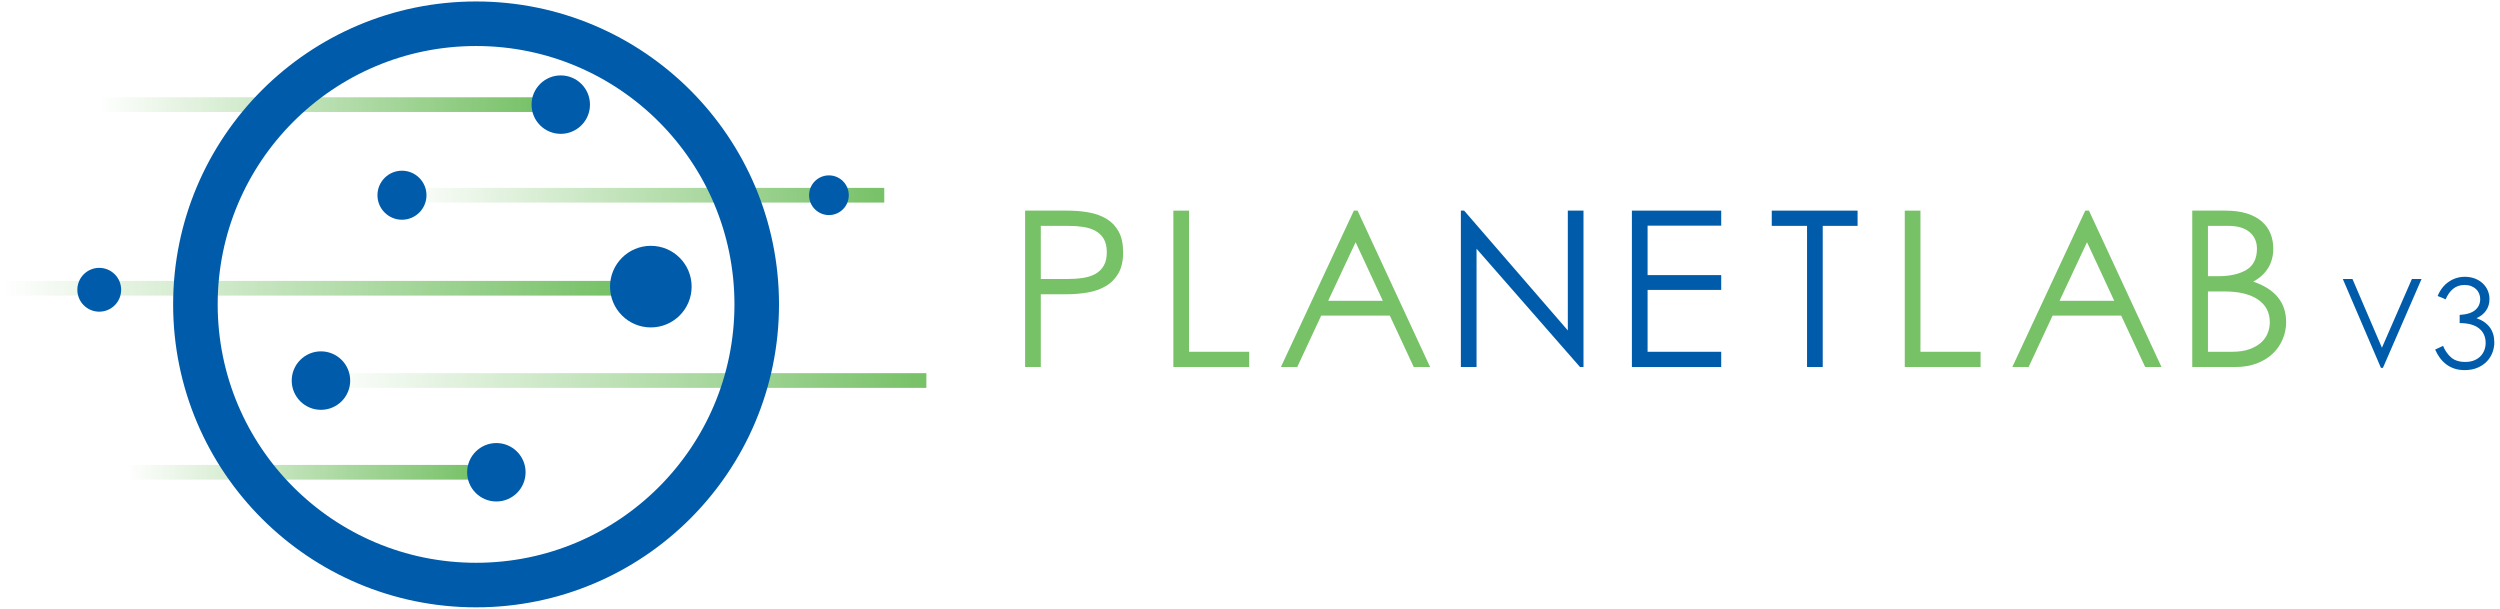
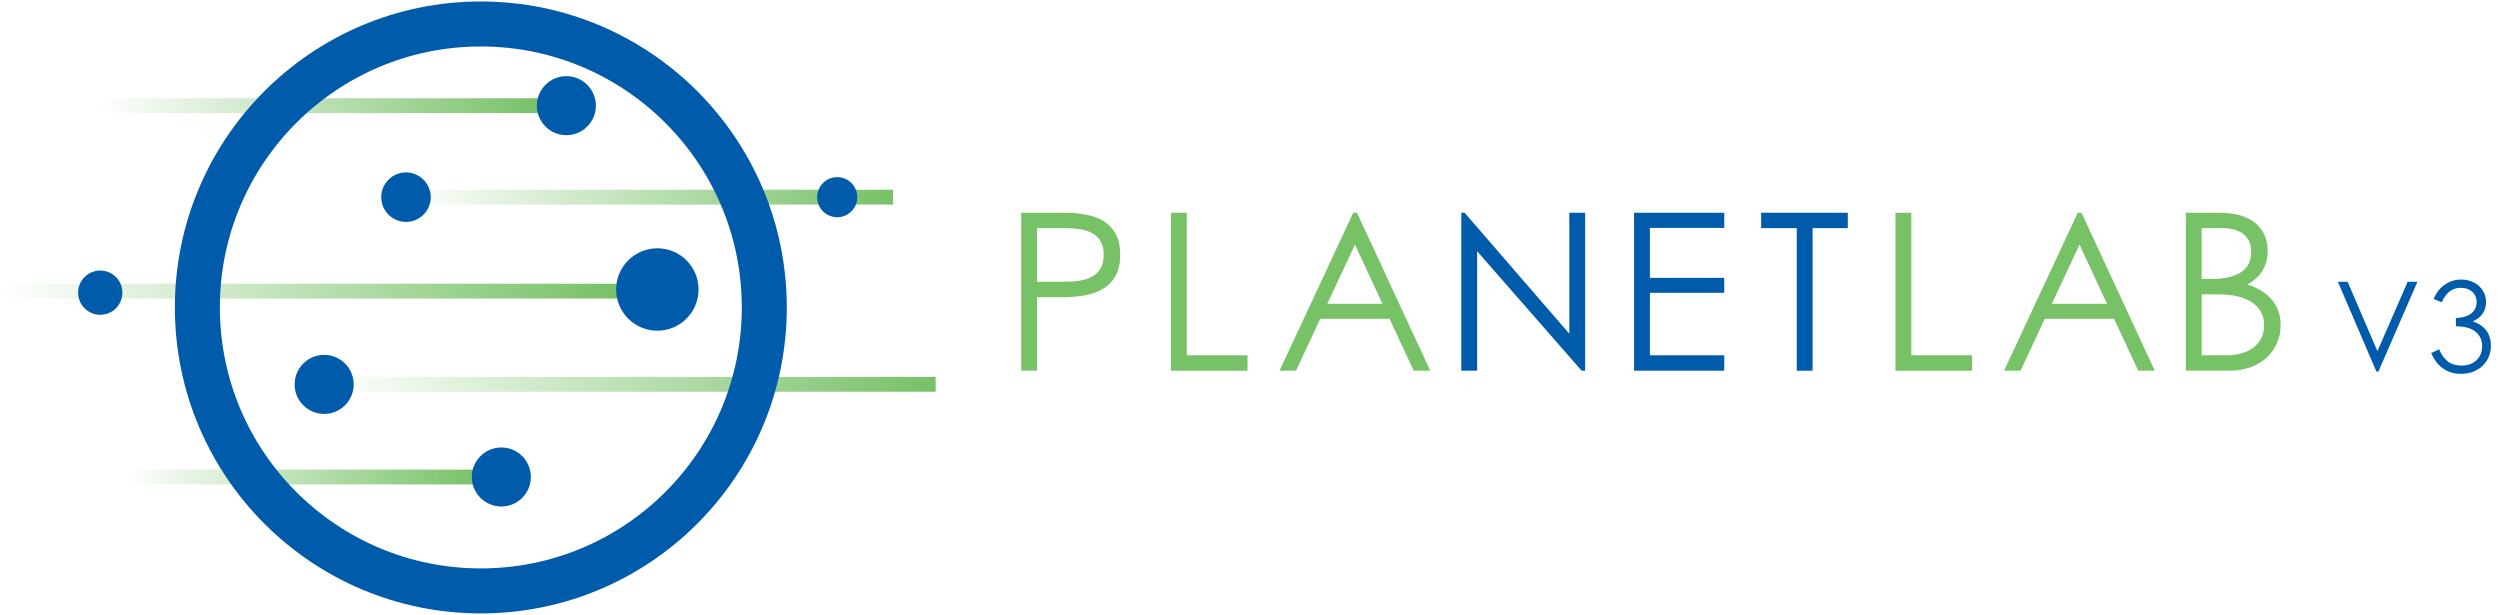
- <svg xmlns="http://www.w3.org/2000/svg" xmlns:xlink="http://www.w3.org/1999/xlink" version="1.1" viewBox="85 97 505 123" width="505" height="123">
+ <svg xmlns="http://www.w3.org/2000/svg" xmlns:xlink="http://www.w3.org/1999/xlink" version="1.1" viewBox="85 97 500 123" width="500" height="123">
  <defs>
    <linearGradient x1="0" x2="1" id="Gradient" gradientUnits="userSpaceOnUse">
      <stop offset="0" stop-color="#77c167" />
      <stop offset="1" stop-color="white" />
    </linearGradient>
    <linearGradient id="Obj_Gradient" xlink:href="#Gradient" gradientTransform="translate(263.6221 136.4354) rotate(180) scale(97.56925)" />
    <linearGradient id="Obj_Gradient_2" xlink:href="#Gradient" gradientTransform="translate(272.126 173.8634) rotate(180) scale(121.9993)" />
    <linearGradient id="Obj_Gradient_3" xlink:href="#Gradient" gradientTransform="translate(209.1484 155.2245) rotate(180) scale(124.109)" />
    <linearGradient id="Obj_Gradient_4" xlink:href="#Gradient" gradientTransform="translate(180.9293 192.3985) rotate(180) scale(70.37815)" />
    <linearGradient id="Obj_Gradient_5" xlink:href="#Gradient" gradientTransform="translate(193.8366 118.1347) rotate(180) scale(88.95466)" />
  </defs>
-   <g id="Logo_v3_horizontal" fill="none" stroke="none" stroke-opacity="1" fill-opacity="1" stroke-dasharray="none">
+   <g id="Logo_v3_horizontal" fill="none" fill-opacity="1" stroke-dasharray="none" stroke-opacity="1" stroke="none">
    <g id="Logo_v3_horizontal_Layer_1">
      <g id="Group_36">
        <g id="Graphic_14">
          <rect x="166.053" y="134.951" width="97.569" height="2.969" fill="url(#Obj_Gradient)" />
        </g>
        <g id="Graphic_13">
          <rect x="150.127" y="172.379" width="121.999" height="2.969" fill="url(#Obj_Gradient_2)" />
        </g>
        <g id="Graphic_12">
          <rect x="85.039" y="153.74" width="124.109" height="2.969" fill="url(#Obj_Gradient_3)" />
        </g>
        <g id="Graphic_11">
          <rect x="110.551" y="190.914" width="70.378" height="2.969" fill="url(#Obj_Gradient_4)" />
        </g>
        <g id="Graphic_10">
          <rect x="104.882" y="116.65" width="88.955" height="2.969" fill="url(#Obj_Gradient_5)" />
        </g>
        <g id="Graphic_9">
          <circle cx="181.166" cy="158.489" r="56.693" stroke="#005caa" stroke-linecap="round" stroke-linejoin="round" stroke-width="9" />
        </g>
        <g id="Graphic_8">
          <circle cx="185.265" cy="192.398" r="5.903" fill="#005caa" />
        </g>
        <g id="Graphic_7">
          <circle cx="149.833" cy="173.88" r="5.907" fill="#005caa" />
        </g>
        <g id="Graphic_6">
          <circle cx="216.469" cy="154.898" r="8.242" fill="#005caa" />
        </g>
        <g id="Graphic_5">
          <circle cx="105.048" cy="155.533" r="4.426" fill="#005caa" />
        </g>
        <g id="Graphic_4">
          <circle cx="252.445" cy="136.435" r="4.011" fill="#005caa" />
        </g>
        <g id="Graphic_3">
          <circle cx="166.198" cy="136.435" r="4.951" fill="#005caa" />
        </g>
        <g id="Graphic_2">
          <circle cx="198.273" cy="118.135" r="5.903" fill="#005caa" />
        </g>
      </g>
-       <g id="Group_35">
-         <g id="Graphic_22">
-           <path d="M 292.073 139.547 L 300.609 139.547 C 302.164 139.547 303.623 139.671 304.987 139.921 C 306.351 140.17 307.547 140.61 308.573 141.241 C 309.6 141.871 310.407 142.729 310.993 143.815 C 311.58 144.9 311.873 146.279 311.873 147.951 C 311.873 149.681 311.558 151.097 310.927 152.197 C 310.297 153.297 309.446 154.162 308.375 154.793 C 307.305 155.423 306.073 155.856 304.679 156.091 C 303.286 156.325 301.841 156.443 300.345 156.443 L 295.241 156.443 L 295.241 171.139 L 292.073 171.139 Z M 295.241 142.627 L 295.241 153.363 L 300.477 153.363 C 301.651 153.363 302.736 153.289 303.733 153.143 C 304.731 152.996 305.589 152.717 306.307 152.307 C 307.026 151.896 307.583 151.339 307.979 150.635 C 308.375 149.931 308.573 149.036 308.573 147.951 C 308.573 146.865 308.375 145.978 307.979 145.289 C 307.583 144.599 307.033 144.057 306.329 143.661 C 305.625 143.265 304.804 142.993 303.865 142.847 C 302.927 142.7 301.915 142.627 300.829 142.627 Z" fill="#77c167" />
-         </g>
-         <g id="Graphic_23">
-           <path d="M 325.189 139.547 L 325.189 168.059 L 337.333 168.059 L 337.333 171.139 L 322.021 171.139 L 322.021 139.547 Z" fill="#77c167" />
-         </g>
-         <g id="Graphic_24">
-           <path d="M 358.481 139.547 L 359.229 139.547 L 373.881 171.139 L 370.581 171.139 L 365.741 160.755 L 351.881 160.755 L 347.041 171.139 L 343.741 171.139 Z M 353.289 157.763 L 364.333 157.763 L 358.833 145.927 Z" fill="#77c167" />
-         </g>
-         <g id="Graphic_25">
-           <path d="M 380.095 171.139 L 380.095 139.547 L 380.755 139.547 L 401.699 163.747 L 401.699 139.547 L 404.867 139.547 L 404.867 171.139 L 404.163 171.139 L 383.263 147.247 L 383.263 171.139 Z" fill="#005caa" />
-         </g>
-         <g id="Graphic_26">
-           <path d="M 414.644 171.139 L 414.644 139.547 L 432.684 139.547 L 432.684 142.583 L 417.812 142.583 L 417.812 152.571 L 432.684 152.571 L 432.684 155.563 L 417.812 155.563 L 417.812 168.059 L 432.684 168.059 L 432.684 171.139 Z" fill="#005caa" />
-         </g>
-         <g id="Graphic_27">
-           <path d="M 442.895 139.547 L 460.231 139.547 L 460.231 142.627 L 453.191 142.627 L 453.191 171.139 L 450.023 171.139 L 450.023 142.627 L 442.895 142.627 Z" fill="#005caa" />
-         </g>
-         <g id="Graphic_28">
-           <path d="M 472.931 139.547 L 472.931 168.059 L 485.075 168.059 L 485.075 171.139 L 469.763 171.139 L 469.763 139.547 Z" fill="#77c167" />
-         </g>
-         <g id="Graphic_29">
-           <path d="M 506.223 139.547 L 506.971 139.547 L 521.623 171.139 L 518.323 171.139 L 513.483 160.755 L 499.623 160.755 L 494.783 171.139 L 491.483 171.139 Z M 501.031 157.763 L 512.075 157.763 L 506.575 145.927 Z" fill="#77c167" />
-         </g>
-         <g id="Graphic_30">
-           <path d="M 527.836 139.547 L 534.524 139.547 C 536.196 139.547 537.641 139.737 538.858 140.119 C 540.075 140.5 541.08 141.035 541.872 141.725 C 542.664 142.414 543.251 143.228 543.632 144.167 C 544.013 145.105 544.204 146.132 544.204 147.247 C 544.204 148.655 543.874 149.923 543.214 151.053 C 542.554 152.182 541.535 153.128 540.156 153.891 C 544.586 155.387 546.8 158.115 546.8 162.075 C 546.8 163.248 546.573 164.385 546.118 165.485 C 545.663 166.585 545.003 167.553 544.138 168.389 C 543.273 169.225 542.202 169.892 540.926 170.391 C 539.65 170.889 538.176 171.139 536.504 171.139 L 527.836 171.139 Z M 531.004 155.871 L 531.004 168.059 L 535.888 168.059 C 537.237 168.059 538.389 167.89 539.342 167.553 C 540.295 167.215 541.08 166.775 541.696 166.233 C 542.312 165.69 542.767 165.059 543.06 164.341 C 543.353 163.622 543.5 162.881 543.5 162.119 C 543.5 160.124 542.701 158.584 541.102 157.499 C 539.503 156.413 537.237 155.871 534.304 155.871 Z M 531.004 142.627 L 531.004 152.791 L 533.116 152.791 C 535.463 152.791 537.347 152.365 538.77 151.515 C 540.193 150.664 540.904 149.241 540.904 147.247 C 540.904 145.839 540.405 144.717 539.408 143.881 C 538.411 143.045 536.988 142.627 535.14 142.627 Z" fill="#77c167" />
+       <g id="Group_38">
+         <g id="Group_37">
+           <g id="Graphic_22">
+             <path d="M 289.239 139.547 L 297.775 139.547 C 299.329 139.547 300.789 139.671 302.153 139.921 C 303.517 140.17 304.712 140.61 305.739 141.241 C 306.765 141.871 307.572 142.729 308.159 143.815 C 308.745 144.9 309.039 146.279 309.039 147.951 C 309.039 149.681 308.723 151.097 308.093 152.197 C 307.462 153.297 306.611 154.162 305.541 154.793 C 304.47 155.423 303.238 155.856 301.845 156.091 C 300.451 156.325 299.007 156.443 297.511 156.443 L 292.407 156.443 L 292.407 171.139 L 289.239 171.139 Z M 292.407 142.627 L 292.407 153.363 L 297.643 153.363 C 298.816 153.363 299.901 153.289 300.899 153.143 C 301.896 152.996 302.754 152.717 303.473 152.307 C 304.191 151.896 304.749 151.339 305.145 150.635 C 305.541 149.931 305.739 149.036 305.739 147.951 C 305.739 146.865 305.541 145.978 305.145 145.289 C 304.749 144.599 304.199 144.057 303.495 143.661 C 302.791 143.265 301.969 142.993 301.031 142.847 C 300.092 142.7 299.08 142.627 297.995 142.627 Z" fill="#77c167" />
+           </g>
+           <g id="Graphic_23">
+             <path d="M 322.355 139.547 L 322.355 168.059 L 334.499 168.059 L 334.499 171.139 L 319.187 171.139 L 319.187 139.547 Z" fill="#77c167" />
+           </g>
+           <g id="Graphic_24">
+             <path d="M 355.647 139.547 L 356.395 139.547 L 371.047 171.139 L 367.747 171.139 L 362.907 160.755 L 349.047 160.755 L 344.207 171.139 L 340.907 171.139 Z M 350.455 157.763 L 361.499 157.763 L 355.999 145.927 Z" fill="#77c167" />
+           </g>
+           <g id="Graphic_25">
+             <path d="M 377.26 171.139 L 377.26 139.547 L 377.92 139.547 L 398.864 163.747 L 398.864 139.547 L 402.032 139.547 L 402.032 171.139 L 401.328 171.139 L 380.428 147.247 L 380.428 171.139 Z" fill="#005caa" />
+           </g>
+           <g id="Graphic_26">
+             <path d="M 411.809 171.139 L 411.809 139.547 L 429.849 139.547 L 429.849 142.583 L 414.977 142.583 L 414.977 152.571 L 429.849 152.571 L 429.849 155.563 L 414.977 155.563 L 414.977 168.059 L 429.849 168.059 L 429.849 171.139 Z" fill="#005caa" />
+           </g>
+           <g id="Graphic_27">
+             <path d="M 437.225 139.547 L 454.561 139.547 L 454.561 142.627 L 447.521 142.627 L 447.521 171.139 L 444.353 171.139 L 444.353 142.627 L 437.225 142.627 Z" fill="#005caa" />
+           </g>
+           <g id="Graphic_28">
+             <path d="M 467.261 139.547 L 467.261 168.059 L 479.405 168.059 L 479.405 171.139 L 464.093 171.139 L 464.093 139.547 Z" fill="#77c167" />
+           </g>
+           <g id="Graphic_29">
+             <path d="M 500.553 139.547 L 501.301 139.547 L 515.953 171.139 L 512.653 171.139 L 507.813 160.755 L 493.953 160.755 L 489.113 171.139 L 485.813 171.139 Z M 495.361 157.763 L 506.405 157.763 L 500.905 145.927 Z" fill="#77c167" />
+           </g>
+           <g id="Graphic_30">
+             <path d="M 522.167 139.547 L 528.855 139.547 C 530.527 139.547 531.971 139.737 533.189 140.119 C 534.406 140.5 535.411 141.035 536.203 141.725 C 536.995 142.414 537.582 143.228 537.963 144.167 C 538.344 145.105 538.535 146.132 538.535 147.247 C 538.535 148.655 538.205 149.923 537.545 151.053 C 536.885 152.182 535.865 153.128 534.487 153.891 C 538.916 155.387 541.131 158.115 541.131 162.075 C 541.131 163.248 540.904 164.385 540.449 165.485 C 539.994 166.585 539.334 167.553 538.469 168.389 C 537.604 169.225 536.533 169.892 535.257 170.391 C 533.981 170.889 532.507 171.139 530.835 171.139 L 522.167 171.139 Z M 525.335 155.871 L 525.335 168.059 L 530.219 168.059 C 531.568 168.059 532.72 167.89 533.673 167.553 C 534.626 167.215 535.411 166.775 536.027 166.233 C 536.643 165.69 537.097 165.059 537.391 164.341 C 537.684 163.622 537.831 162.881 537.831 162.119 C 537.831 160.124 537.032 158.584 535.433 157.499 C 533.834 156.413 531.568 155.871 528.635 155.871 Z M 525.335 142.627 L 525.335 152.791 L 527.447 152.791 C 529.793 152.791 531.678 152.365 533.101 151.515 C 534.524 150.664 535.235 149.241 535.235 147.247 C 535.235 145.839 534.736 144.717 533.739 143.881 C 532.741 143.045 531.319 142.627 529.471 142.627 Z" fill="#77c167" />
+           </g>
        </g>
        <g id="Group_34">
          <g id="Graphic_32">
-             <path d="M 558.25 153.362 L 560.2 153.362 L 566.15 167.237 L 572.2 153.362 L 574.15 153.362 L 566.35 171.312 L 565.95 171.312 Z" fill="#005caa" />
+             <path d="M 552.581 153.362 L 554.531 153.362 L 560.481 167.237 L 566.531 153.362 L 568.481 153.362 L 560.681 171.312 L 560.281 171.312 Z" fill="#005caa" />
          </g>
          <g id="Graphic_33">
-             <path d="M 576.9 167.612 L 578.5 166.862 C 578.883 167.812 579.425 168.591 580.125 169.199 C 580.825 169.808 581.775 170.112 582.975 170.112 C 583.675 170.112 584.283 170.003 584.8 169.787 C 585.317 169.57 585.746 169.283 586.087 168.924 C 586.429 168.566 586.683 168.158 586.85 167.699 C 587.017 167.241 587.1 166.77 587.1 166.287 C 587.1 165.02 586.65 164.033 585.75 163.324 C 584.85 162.616 583.55 162.262 581.85 162.262 L 581.85 160.612 C 583.283 160.528 584.333 160.199 585 159.624 C 585.667 159.049 586 158.312 586 157.412 C 586 157.028 585.929 156.662 585.788 156.312 C 585.646 155.962 585.438 155.658 585.163 155.399 C 584.888 155.141 584.554 154.937 584.163 154.787 C 583.771 154.637 583.325 154.562 582.825 154.562 C 581.942 154.562 581.183 154.816 580.55 155.324 C 579.917 155.833 579.408 156.545 579.025 157.462 L 577.4 156.787 C 577.933 155.52 578.692 154.558 579.675 153.899 C 580.658 153.241 581.725 152.912 582.875 152.912 C 583.642 152.912 584.333 153.033 584.95 153.274 C 585.567 153.516 586.092 153.841 586.525 154.249 C 586.958 154.658 587.292 155.137 587.525 155.687 C 587.758 156.237 587.875 156.812 587.875 157.412 C 587.875 158.312 587.642 159.091 587.175 159.749 C 586.708 160.408 586.067 160.912 585.25 161.262 C 587.65 162.128 588.85 163.762 588.85 166.162 C 588.85 166.862 588.725 167.545 588.475 168.212 C 588.225 168.878 587.85 169.474 587.35 169.999 C 586.85 170.524 586.225 170.949 585.475 171.274 C 584.725 171.599 583.85 171.762 582.85 171.762 C 582.1 171.762 581.421 171.662 580.812 171.462 C 580.204 171.262 579.654 170.978 579.163 170.612 C 578.671 170.245 578.237 169.808 577.862 169.299 C 577.487 168.791 577.167 168.228 576.9 167.612 Z" fill="#005caa" />
+             <path d="M 571.231 167.612 L 572.831 166.862 C 573.214 167.812 573.756 168.591 574.456 169.199 C 575.156 169.808 576.106 170.112 577.306 170.112 C 578.006 170.112 578.614 170.003 579.131 169.787 C 579.647 169.57 580.077 169.283 580.418 168.924 C 580.76 168.566 581.014 168.158 581.181 167.699 C 581.347 167.241 581.431 166.77 581.431 166.287 C 581.431 165.02 580.981 164.033 580.081 163.324 C 579.181 162.616 577.881 162.262 576.181 162.262 L 576.181 160.612 C 577.614 160.528 578.664 160.199 579.331 159.624 C 579.997 159.049 580.331 158.312 580.331 157.412 C 580.331 157.028 580.26 156.662 580.118 156.312 C 579.977 155.962 579.768 155.658 579.493 155.399 C 579.218 155.141 578.885 154.937 578.493 154.787 C 578.102 154.637 577.656 154.562 577.156 154.562 C 576.272 154.562 575.514 154.816 574.881 155.324 C 574.247 155.833 573.739 156.545 573.356 157.462 L 571.731 156.787 C 572.264 155.52 573.022 154.558 574.006 153.899 C 574.989 153.241 576.056 152.912 577.206 152.912 C 577.972 152.912 578.664 153.033 579.281 153.274 C 579.897 153.516 580.422 153.841 580.856 154.249 C 581.289 154.658 581.622 155.137 581.856 155.687 C 582.089 156.237 582.206 156.812 582.206 157.412 C 582.206 158.312 581.972 159.091 581.506 159.749 C 581.039 160.408 580.397 160.912 579.581 161.262 C 581.981 162.128 583.181 163.762 583.181 166.162 C 583.181 166.862 583.056 167.545 582.806 168.212 C 582.556 168.878 582.181 169.474 581.681 169.999 C 581.181 170.524 580.556 170.949 579.806 171.274 C 579.056 171.599 578.181 171.762 577.181 171.762 C 576.431 171.762 575.752 171.662 575.143 171.462 C 574.535 171.262 573.985 170.978 573.493 170.612 C 573.002 170.245 572.568 169.808 572.193 169.299 C 571.818 168.791 571.497 168.228 571.231 167.612 Z" fill="#005caa" />
          </g>
        </g>
      </g>
    </g>
  </g>
</svg>
